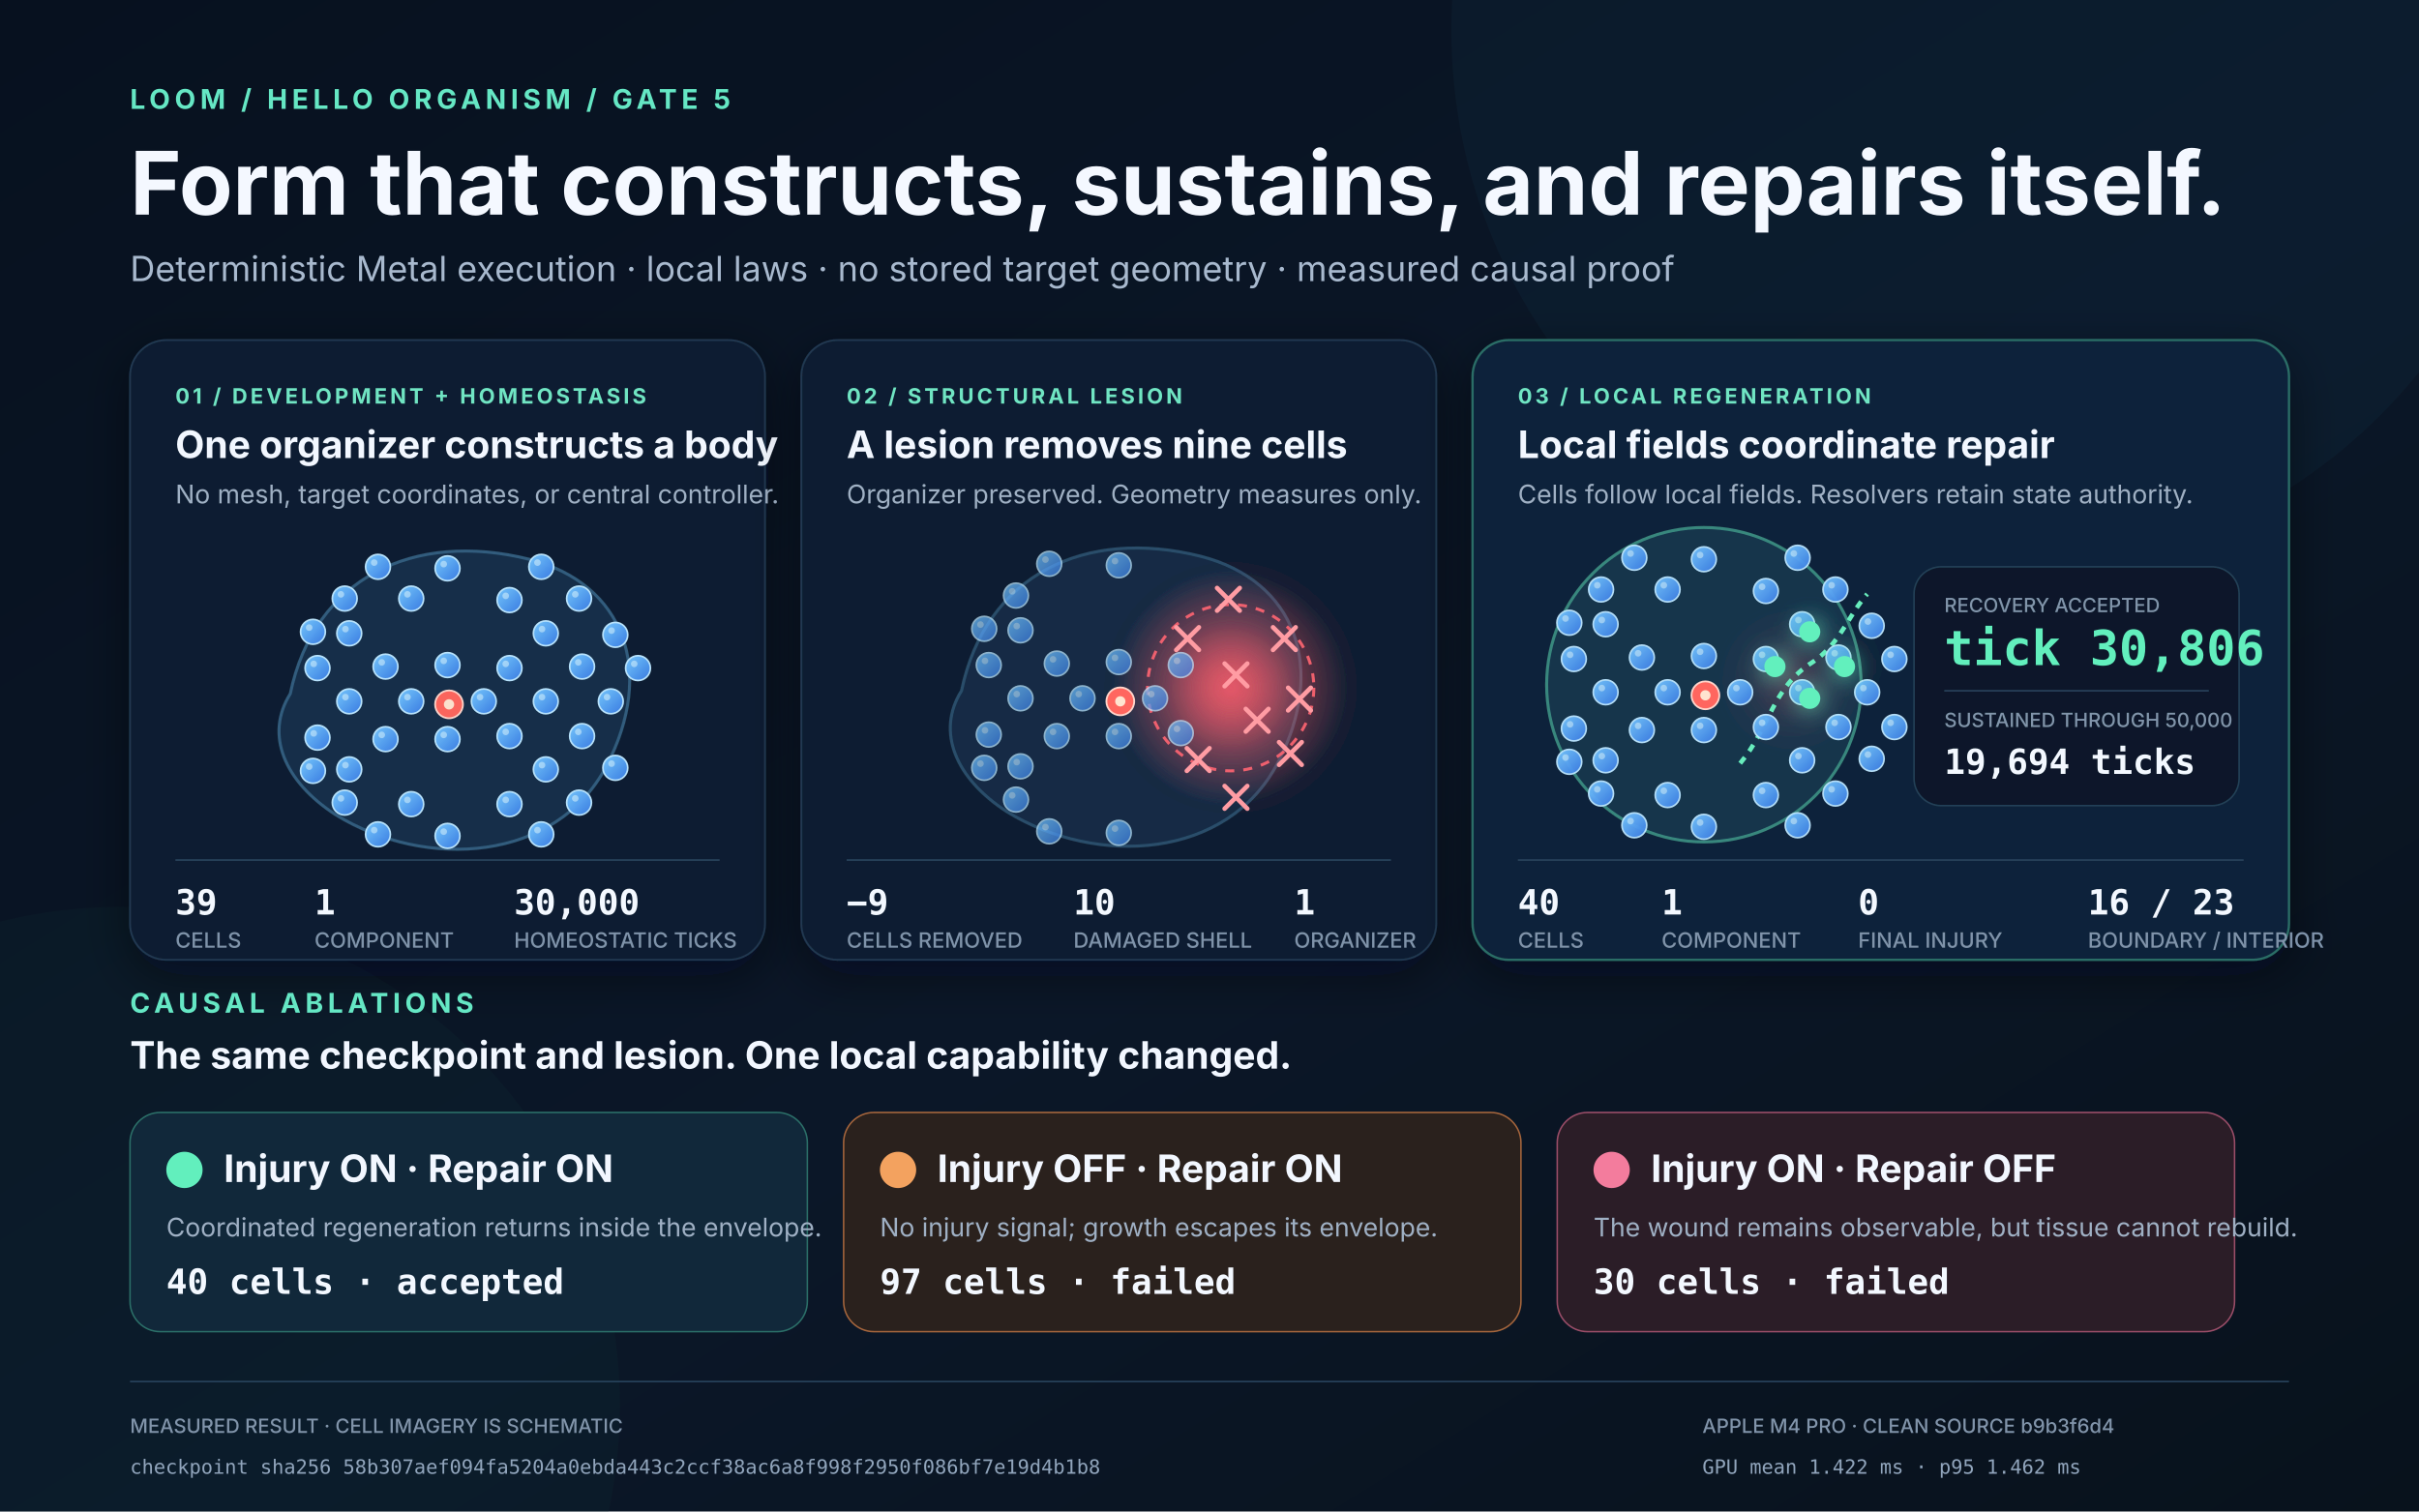
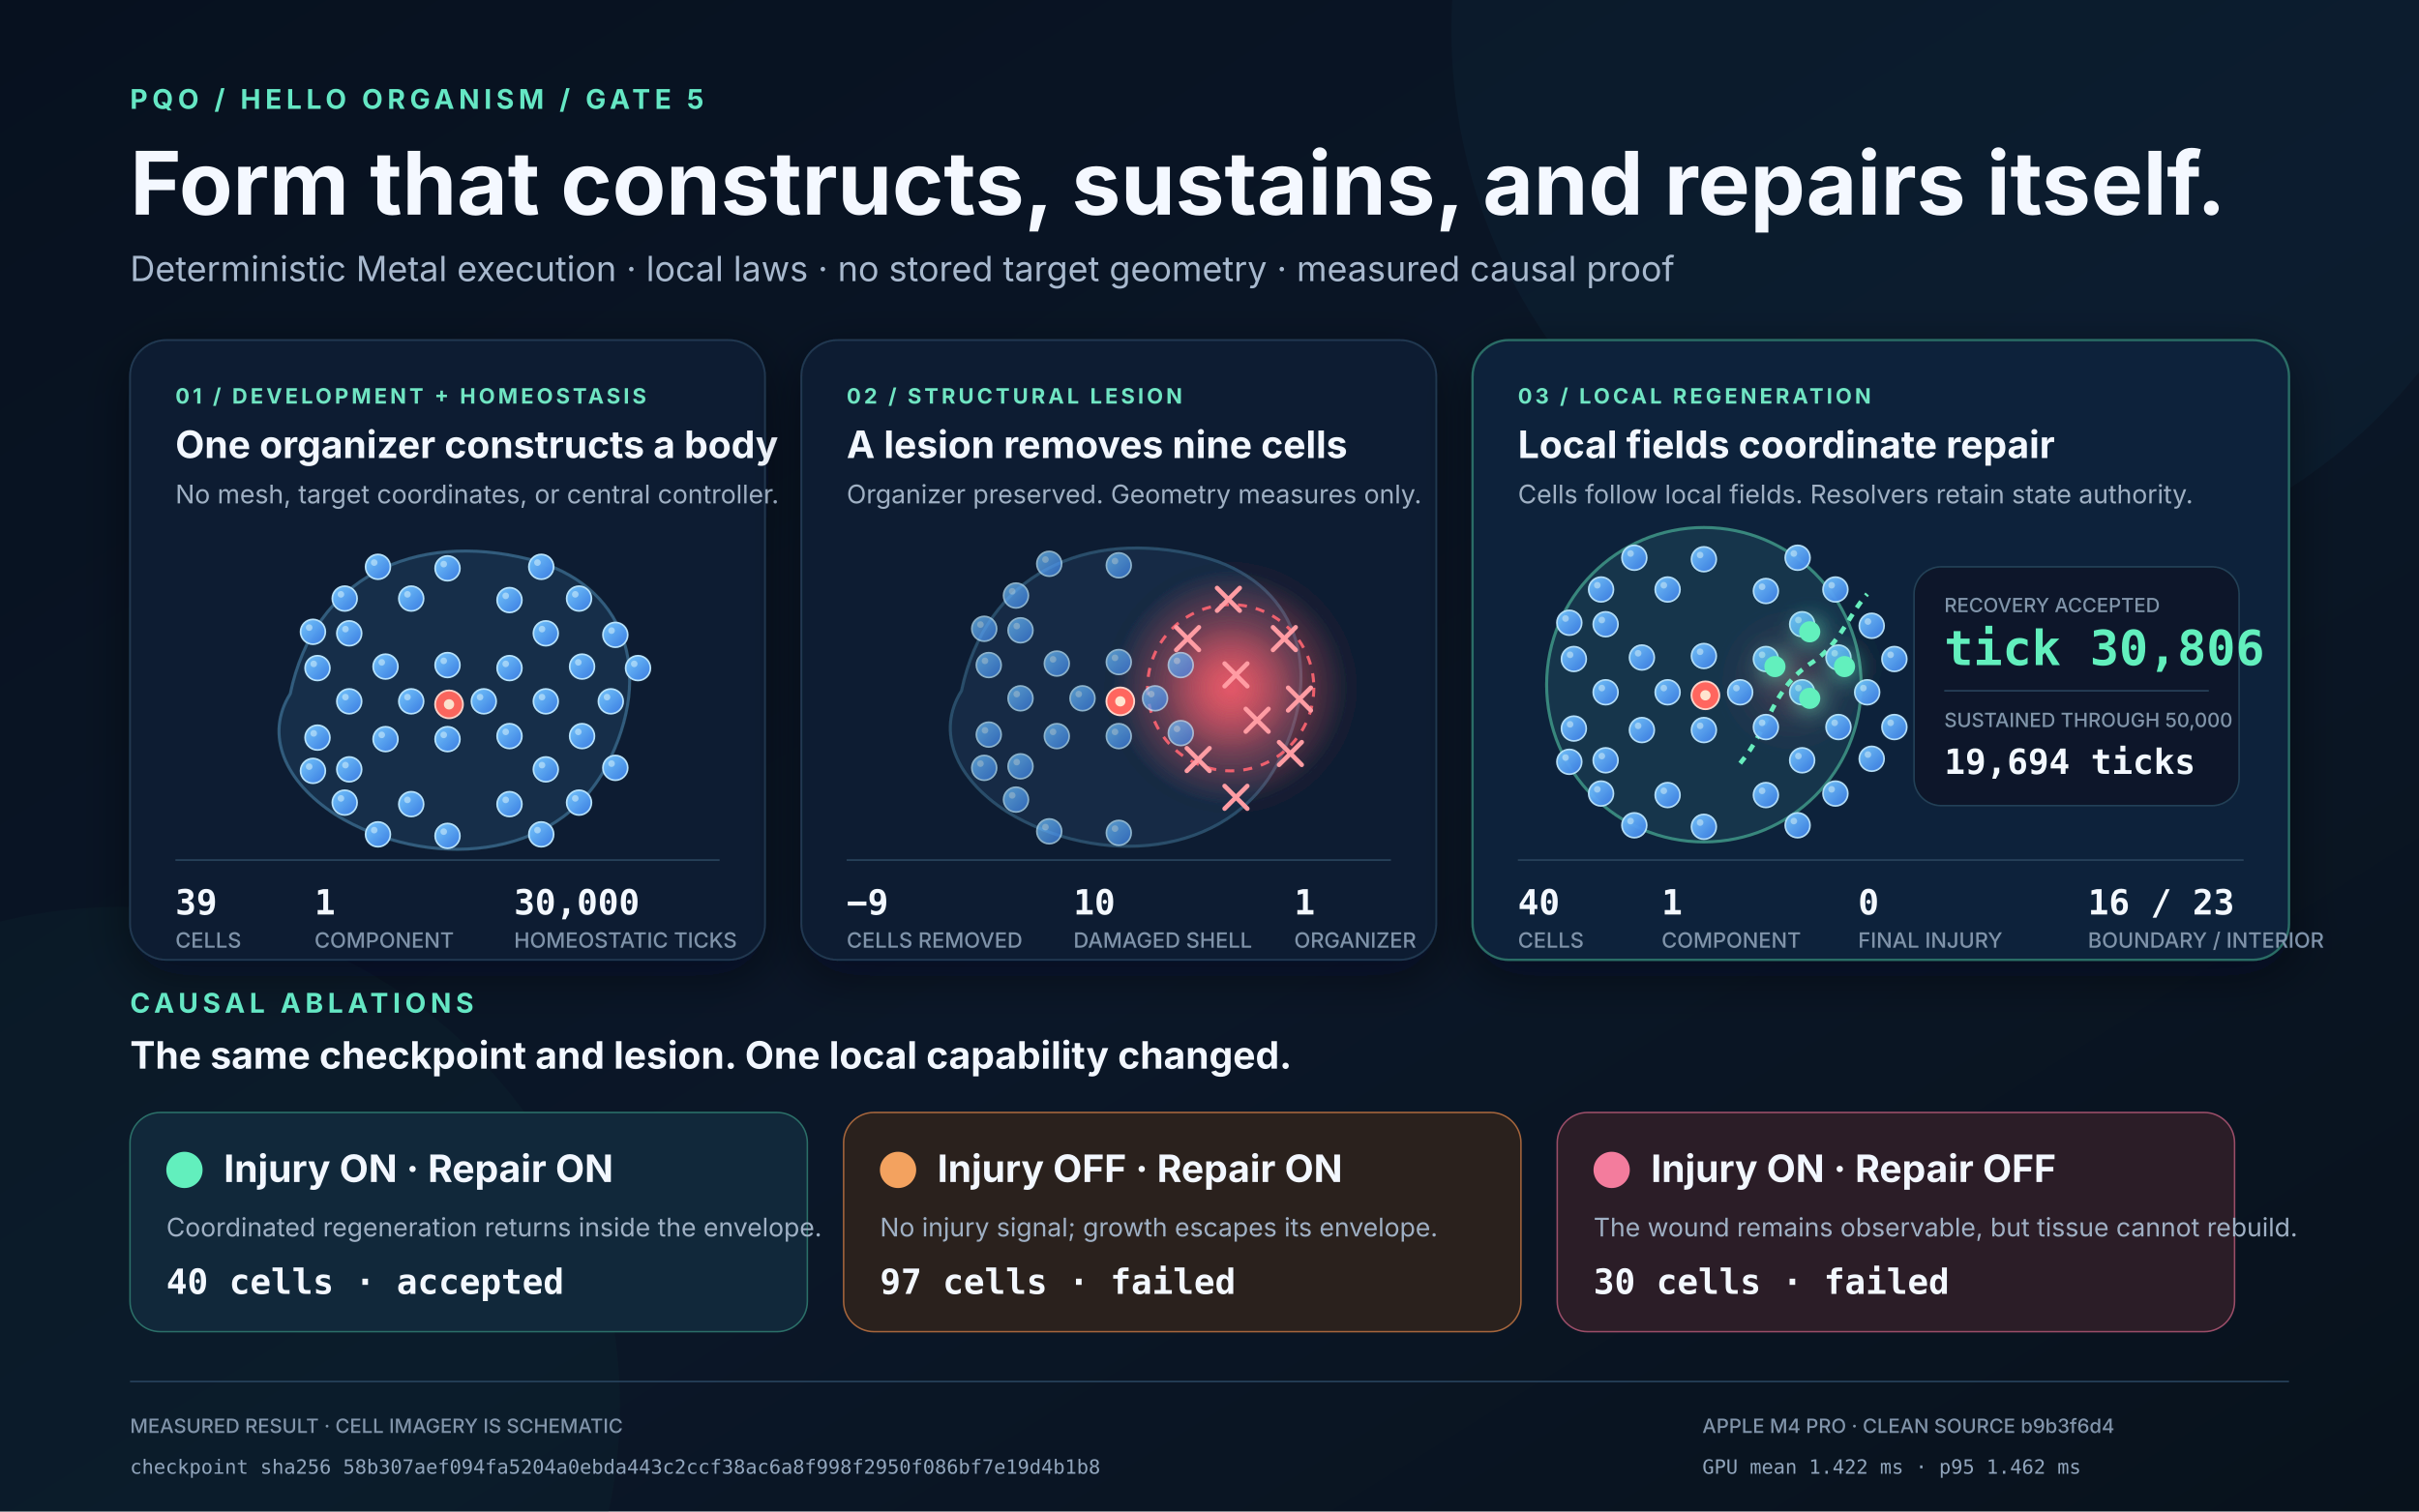
<svg xmlns="http://www.w3.org/2000/svg" width="1600" height="1000" viewBox="0 0 1600 1000" role="img" aria-labelledby="title desc">
  <defs>
    <linearGradient id="background" x1="0" y1="0" x2="1" y2="1">
      <stop offset="0" stop-color="#07111f" />
      <stop offset="0.55" stop-color="#0b1728" />
      <stop offset="1" stop-color="#08121c" />
    </linearGradient>
    <linearGradient id="success" x1="0" y1="0" x2="1" y2="1">
      <stop offset="0" stop-color="#60f0bd" />
      <stop offset="1" stop-color="#22b9a2" />
    </linearGradient>
    <linearGradient id="cellBlue" x1="0" y1="0" x2="1" y2="1">
      <stop offset="0" stop-color="#78c9ff" />
      <stop offset="1" stop-color="#397ce5" />
    </linearGradient>
    <radialGradient id="injury">
      <stop offset="0" stop-color="#ff5d6c" stop-opacity="0.7" />
      <stop offset="0.55" stop-color="#ff5d6c" stop-opacity="0.22" />
      <stop offset="1" stop-color="#ff5d6c" stop-opacity="0" />
    </radialGradient>
    <filter id="glow" x="-50%" y="-50%" width="200%" height="200%">
      <feGaussianBlur stdDeviation="8" result="blur" />
      <feMerge>
        <feMergeNode in="blur" />
        <feMergeNode in="SourceGraphic" />
      </feMerge>
    </filter>
    <filter id="soft" x="-20%" y="-20%" width="140%" height="140%">
      <feDropShadow dx="0" dy="10" stdDeviation="16" flood-color="#000814" flood-opacity="0.45" />
    </filter>
    <symbol id="cell" viewBox="-10 -10 20 20">
      <circle r="8.2" fill="url(#cellBlue)" stroke="#bce6ff" stroke-width="1.1" />
      <circle cx="-2.5" cy="-2.8" r="2.2" fill="#d9f4ff" opacity="0.55" />
    </symbol>
    <symbol id="organizer" viewBox="-11 -11 22 22">
      <circle r="9.2" fill="#ff665e" stroke="#ffd4ca" stroke-width="1.2" />
      <circle r="3.4" fill="#fff2dd" opacity="0.9" />
    </symbol>
    <style>
      .eyebrow { font: 700 18px -apple-system, BlinkMacSystemFont, "Segoe UI", sans-serif; letter-spacing: 3px; fill: #65e7c4; }
      .title { font: 750 58px -apple-system, BlinkMacSystemFont, "Segoe UI", sans-serif; fill: #f4f8ff; }
      .subtitle { font: 400 23px -apple-system, BlinkMacSystemFont, "Segoe UI", sans-serif; fill: #a8b9ce; }
      .card-title { font: 700 25px -apple-system, BlinkMacSystemFont, "Segoe UI", sans-serif; fill: #f2f7ff; }
      .card-kicker { font: 700 14px -apple-system, BlinkMacSystemFont, "Segoe UI", sans-serif; letter-spacing: 2px; fill: #6fe5c3; }
      .body { font: 400 17px -apple-system, BlinkMacSystemFont, "Segoe UI", sans-serif; fill: #9fb0c4; }
      .metric { font: 700 23px ui-monospace, SFMono-Regular, Menlo, monospace; fill: #f3f8ff; }
      .metric-label { font: 500 14px -apple-system, BlinkMacSystemFont, "Segoe UI", sans-serif; fill: #7f93aa; }
      .small { font: 500 13px -apple-system, BlinkMacSystemFont, "Segoe UI", sans-serif; fill: #8194aa; }
      .mono { font: 500 13px ui-monospace, SFMono-Regular, Menlo, monospace; fill: #91a5bc; }
      .panel { fill: #101f32; stroke: #203851; stroke-width: 1.2; }
      .rule { stroke: #29445e; stroke-width: 1; }
    </style>
  </defs>
  <rect width="1600" height="1000" fill="url(#background)" />
  <circle cx="1320" cy="20" r="360" fill="#123c50" opacity="0.16" />
  <circle cx="80" cy="930" r="330" fill="#123d39" opacity="0.14" />
  <g transform="translate(86 72)">
-     <text class="eyebrow" x="0" y="0">LOOM / HELLO ORGANISM / GATE 5</text>
+     <text class="eyebrow" x="0" y="0">PQO / HELLO ORGANISM / GATE 5</text>
    <text class="title" x="0" y="70">Form that constructs, sustains, and repairs itself.</text>
    <text class="subtitle" x="0" y="114">Deterministic Metal execution · local laws · no stored target geometry · measured causal proof</text>
  </g>
  <g transform="translate(86 225)" filter="url(#soft)">
    <rect class="panel" width="420" height="410" rx="24" />
    <text class="card-kicker" x="30" y="42">01 / DEVELOPMENT + HOMEOSTASIS</text>
    <text class="card-title" x="30" y="78">One organizer constructs a body</text>
    <text class="body" x="30" y="108">No mesh, target coordinates, or central controller.</text>
    <g transform="translate(210 234)">
      <path d="M-104 0 C-88-77 -22-108 54-89 C117-73 138-15 105 48 C72 111 -14 117 -74 80 C-108 58 -121 27 -104 0Z" fill="#173653" stroke="#3f769c" stroke-width="2" opacity="0.7" />
      <g opacity="0.98">
        <use href="#organizer" x="-10" y="-4" width="22" height="22" />
        <use href="#cell" x="14" y="-5" width="20" height="20" />
        <use href="#cell" x="-34" y="-5" width="20" height="20" />
        <use href="#cell" x="-10" y="-29" width="20" height="20" />
        <use href="#cell" x="-10" y="20" width="20" height="20" />
        <use href="#cell" x="31" y="-27" width="20" height="20" />
        <use href="#cell" x="31" y="18" width="20" height="20" />
        <use href="#cell" x="-51" y="-28" width="20" height="20" />
        <use href="#cell" x="-51" y="20" width="20" height="20" />
        <use href="#cell" x="55" y="-5" width="20" height="20" />
        <use href="#cell" x="55" y="-50" width="20" height="20" />
        <use href="#cell" x="55" y="40" width="20" height="20" />
        <use href="#cell" x="-75" y="-5" width="20" height="20" />
        <use href="#cell" x="-75" y="-50" width="20" height="20" />
        <use href="#cell" x="-75" y="40" width="20" height="20" />
        <use href="#cell" x="79" y="-28" width="20" height="20" />
        <use href="#cell" x="79" y="18" width="20" height="20" />
        <use href="#cell" x="31" y="-72" width="20" height="20" />
        <use href="#cell" x="31" y="63" width="20" height="20" />
        <use href="#cell" x="-34" y="-73" width="20" height="20" />
        <use href="#cell" x="-34" y="63" width="20" height="20" />
        <use href="#cell" x="-96" y="-27" width="20" height="20" />
        <use href="#cell" x="-96" y="19" width="20" height="20" />
        <use href="#cell" x="98" y="-5" width="20" height="20" />
        <use href="#cell" x="77" y="-73" width="20" height="20" />
        <use href="#cell" x="77" y="62" width="20" height="20" />
        <use href="#cell" x="-78" y="-73" width="20" height="20" />
        <use href="#cell" x="-78" y="62" width="20" height="20" />
        <use href="#cell" x="-10" y="-93" width="20" height="20" />
        <use href="#cell" x="-10" y="84" width="20" height="20" />
        <use href="#cell" x="101" y="-49" width="20" height="20" />
        <use href="#cell" x="101" y="39" width="20" height="20" />
        <use href="#cell" x="-99" y="-51" width="20" height="20" />
        <use href="#cell" x="-99" y="41" width="20" height="20" />
        <use href="#cell" x="52" y="-94" width="20" height="20" />
        <use href="#cell" x="52" y="83" width="20" height="20" />
        <use href="#cell" x="-56" y="-94" width="20" height="20" />
        <use href="#cell" x="-56" y="83" width="20" height="20" />
        <use href="#cell" x="116" y="-27" width="20" height="20" />
      </g>
    </g>
    <line class="rule" x1="30" y1="344" x2="390" y2="344" />
    <text class="metric" x="30" y="380">39</text>
    <text class="metric-label" x="30" y="402">CELLS</text>
    <text class="metric" x="122" y="380">1</text>
    <text class="metric-label" x="122" y="402">COMPONENT</text>
    <text class="metric" x="254" y="380">30,000</text>
    <text class="metric-label" x="254" y="402">HOMEOSTATIC TICKS</text>
  </g>
  <g transform="translate(530 225)" filter="url(#soft)">
    <rect class="panel" width="420" height="410" rx="24" />
    <text class="card-kicker" x="30" y="42" fill="#ff8a92">02 / STRUCTURAL LESION</text>
    <text class="card-title" x="30" y="78">A lesion removes nine cells</text>
    <text class="body" x="30" y="108">Organizer preserved. Geometry measures only.</text>
    <g transform="translate(210 232)">
      <path d="M-104 0 C-88-77 -22-108 54-89 C117-73 138-15 105 48 C72 111 -14 117 -74 80 C-108 58 -121 27 -104 0Z" fill="#173653" stroke="#3f769c" stroke-width="2" opacity="0.54" />
      <circle cx="74" cy="-2" r="78" fill="url(#injury)" filter="url(#glow)" />
      <circle cx="74" cy="-2" r="55" fill="none" stroke="#ff6571" stroke-width="2" stroke-dasharray="6 6" opacity="0.9" />
      <use href="#organizer" x="-10" y="-4" width="22" height="22" />
      <g opacity="0.72">
        <use href="#cell" x="14" y="-5" width="20" height="20" />
        <use href="#cell" x="-34" y="-5" width="20" height="20" />
        <use href="#cell" x="-10" y="-29" width="20" height="20" />
        <use href="#cell" x="-10" y="20" width="20" height="20" />
        <use href="#cell" x="31" y="-27" width="20" height="20" />
        <use href="#cell" x="31" y="18" width="20" height="20" />
        <use href="#cell" x="-51" y="-28" width="20" height="20" />
        <use href="#cell" x="-51" y="20" width="20" height="20" />
        <use href="#cell" x="-75" y="-5" width="20" height="20" />
        <use href="#cell" x="-75" y="-50" width="20" height="20" />
        <use href="#cell" x="-75" y="40" width="20" height="20" />
        <use href="#cell" x="-96" y="-27" width="20" height="20" />
        <use href="#cell" x="-96" y="19" width="20" height="20" />
        <use href="#cell" x="-78" y="-73" width="20" height="20" />
        <use href="#cell" x="-78" y="62" width="20" height="20" />
        <use href="#cell" x="-10" y="-93" width="20" height="20" />
        <use href="#cell" x="-10" y="84" width="20" height="20" />
        <use href="#cell" x="-99" y="-51" width="20" height="20" />
        <use href="#cell" x="-99" y="41" width="20" height="20" />
        <use href="#cell" x="-56" y="-94" width="20" height="20" />
        <use href="#cell" x="-56" y="83" width="20" height="20" />
      </g>
      <g fill="none" stroke="#ff9ca3" stroke-width="3" stroke-linecap="round">
        <path d="M38-42l15 15m0-15L38-27" />
        <path d="M65-68l15 15m0-15L65-53" />
        <path d="M70-18l15 15m0-15L70-3" />
        <path d="M84 12l15 15m0-15L84 27" />
        <path d="M102-42l15 15m0-15l-15 15" />
        <path d="M106 34l15 15m0-15l-15 15" />
        <path d="M45 38l15 15m0-15L45 53" />
        <path d="M70 63l15 15m0-15L70 78" />
        <path d="M112-2l15 15m0-15l-15 15" />
      </g>
    </g>
    <line class="rule" x1="30" y1="344" x2="390" y2="344" />
    <text class="metric" x="30" y="380">−9</text>
    <text class="metric-label" x="30" y="402">CELLS REMOVED</text>
    <text class="metric" x="180" y="380">10</text>
    <text class="metric-label" x="180" y="402">DAMAGED SHELL</text>
    <text class="metric" x="326" y="380">1</text>
    <text class="metric-label" x="326" y="402">ORGANIZER</text>
  </g>
  <g transform="translate(974 225)" filter="url(#soft)">
    <rect width="540" height="410" rx="24" fill="#10243a" stroke="#2a6d66" stroke-width="1.5" />
    <text class="card-kicker" x="30" y="42">03 / LOCAL REGENERATION</text>
    <text class="card-title" x="30" y="78">Local fields coordinate repair</text>
    <text class="body" x="30" y="108">Cells follow local fields. Resolvers retain state authority.</text>
    <g transform="translate(153 228)">
      <circle r="104" fill="#14344c" stroke="#39877d" stroke-width="2" />
      <circle cx="58" cy="-3" r="52" fill="url(#injury)" opacity="0.35" />
      <path d="M24 52 C44 28 45 2 72-15 C90-27 95-45 108-60" fill="none" stroke="#67edbd" stroke-width="3" stroke-dasharray="5 5" />
      <use href="#organizer" x="-10" y="-4" width="22" height="22" />
      <g opacity="0.95">
        <use href="#cell" x="14" y="-5" width="20" height="20" />
        <use href="#cell" x="-34" y="-5" width="20" height="20" />
        <use href="#cell" x="-10" y="-29" width="20" height="20" />
        <use href="#cell" x="-10" y="20" width="20" height="20" />
        <use href="#cell" x="31" y="-27" width="20" height="20" />
        <use href="#cell" x="31" y="18" width="20" height="20" />
        <use href="#cell" x="-51" y="-28" width="20" height="20" />
        <use href="#cell" x="-51" y="20" width="20" height="20" />
        <use href="#cell" x="55" y="-5" width="20" height="20" />
        <use href="#cell" x="55" y="-50" width="20" height="20" />
        <use href="#cell" x="55" y="40" width="20" height="20" />
        <use href="#cell" x="-75" y="-5" width="20" height="20" />
        <use href="#cell" x="-75" y="-50" width="20" height="20" />
        <use href="#cell" x="-75" y="40" width="20" height="20" />
        <use href="#cell" x="79" y="-28" width="20" height="20" />
        <use href="#cell" x="79" y="18" width="20" height="20" />
        <use href="#cell" x="31" y="-72" width="20" height="20" />
        <use href="#cell" x="31" y="63" width="20" height="20" />
        <use href="#cell" x="-34" y="-73" width="20" height="20" />
        <use href="#cell" x="-34" y="63" width="20" height="20" />
        <use href="#cell" x="-96" y="-27" width="20" height="20" />
        <use href="#cell" x="-96" y="19" width="20" height="20" />
        <use href="#cell" x="98" y="-5" width="20" height="20" />
        <use href="#cell" x="77" y="-73" width="20" height="20" />
        <use href="#cell" x="77" y="62" width="20" height="20" />
        <use href="#cell" x="-78" y="-73" width="20" height="20" />
        <use href="#cell" x="-78" y="62" width="20" height="20" />
        <use href="#cell" x="-10" y="-93" width="20" height="20" />
        <use href="#cell" x="-10" y="84" width="20" height="20" />
        <use href="#cell" x="101" y="-49" width="20" height="20" />
        <use href="#cell" x="101" y="39" width="20" height="20" />
        <use href="#cell" x="-99" y="-51" width="20" height="20" />
        <use href="#cell" x="-99" y="41" width="20" height="20" />
        <use href="#cell" x="52" y="-94" width="20" height="20" />
        <use href="#cell" x="52" y="83" width="20" height="20" />
        <use href="#cell" x="-56" y="-94" width="20" height="20" />
        <use href="#cell" x="-56" y="83" width="20" height="20" />
        <use href="#cell" x="116" y="-27" width="20" height="20" />
        <use href="#cell" x="116" y="18" width="20" height="20" />
      </g>
      <g filter="url(#glow)">
        <circle cx="47" cy="-12" r="7" fill="#62f0bd" />
        <circle cx="70" cy="9" r="7" fill="#62f0bd" />
        <circle cx="70" cy="-35" r="7" fill="#62f0bd" />
        <circle cx="93" cy="-12" r="7" fill="#62f0bd" />
      </g>
    </g>
    <g transform="translate(292 150)">
      <rect x="0" y="0" width="215" height="158" rx="18" fill="#0b1929" stroke="#244158" />
      <text class="small" x="20" y="30">RECOVERY ACCEPTED</text>
      <text x="20" y="65" font-family="ui-monospace, Menlo, monospace" font-size="32" font-weight="700" fill="#62efbd">tick 30,806</text>
      <line class="rule" x1="20" y1="82" x2="195" y2="82" />
      <text class="small" x="20" y="106">SUSTAINED THROUGH 50,000</text>
      <text class="metric" x="20" y="137">19,694 ticks</text>
    </g>
    <line class="rule" x1="30" y1="344" x2="510" y2="344" />
    <text class="metric" x="30" y="380">40</text>
    <text class="metric-label" x="30" y="402">CELLS</text>
    <text class="metric" x="125" y="380">1</text>
    <text class="metric-label" x="125" y="402">COMPONENT</text>
    <text class="metric" x="255" y="380">0</text>
    <text class="metric-label" x="255" y="402">FINAL INJURY</text>
    <text class="metric" x="407" y="380">16 / 23</text>
    <text class="metric-label" x="407" y="402">BOUNDARY / INTERIOR</text>
  </g>
  <g transform="translate(86 670)">
    <text class="eyebrow" x="0" y="0">CAUSAL ABLATIONS</text>
    <text class="card-title" x="0" y="37">The same checkpoint and lesion. One local capability changed.</text>
    <g transform="translate(0 66)">
      <rect width="448" height="145" rx="20" fill="#11283a" stroke="#2b6f68" />
      <circle cx="36" cy="38" r="12" fill="#62efbd" />
      <text class="card-title" x="62" y="46">Injury ON · Repair ON</text>
      <text class="body" x="24" y="82">Coordinated regeneration returns inside the envelope.</text>
      <text class="metric" x="24" y="120">40 cells · accepted</text>
    </g>
    <g transform="translate(472 66)">
      <rect width="448" height="145" rx="20" fill="#2a211d" stroke="#a5653c" />
      <circle cx="36" cy="38" r="12" fill="#f3a25f" />
      <text class="card-title" x="62" y="46">Injury OFF · Repair ON</text>
      <text class="body" x="24" y="82">No injury signal; growth escapes its envelope.</text>
      <text class="metric" x="24" y="120" fill="#ffc08c">97 cells · failed</text>
    </g>
    <g transform="translate(944 66)">
      <rect width="448" height="145" rx="20" fill="#2b1d27" stroke="#9a4d68" />
      <circle cx="36" cy="38" r="12" fill="#f37c9d" />
      <text class="card-title" x="62" y="46">Injury ON · Repair OFF</text>
      <text class="body" x="24" y="82">The wound remains observable, but tissue cannot rebuild.</text>
      <text class="metric" x="24" y="120" fill="#ff9eb7">30 cells · failed</text>
    </g>
  </g>
  <g transform="translate(86 914)">
    <line class="rule" x1="0" y1="0" x2="1428" y2="0" />
    <text class="small" x="0" y="34">MEASURED RESULT · CELL IMAGERY IS SCHEMATIC</text>
    <text class="mono" x="0" y="61">checkpoint sha256  58b307aef094fa5204a0ebda443c2ccf38ac6a8f998f2950f086bf7e19d4b1b8</text>
    <text class="small" x="1040" y="34">APPLE M4 PRO · CLEAN SOURCE b9b3f6d4</text>
    <text class="mono" x="1040" y="61">GPU mean 1.422 ms · p95 1.462 ms</text>
  </g>
</svg>
